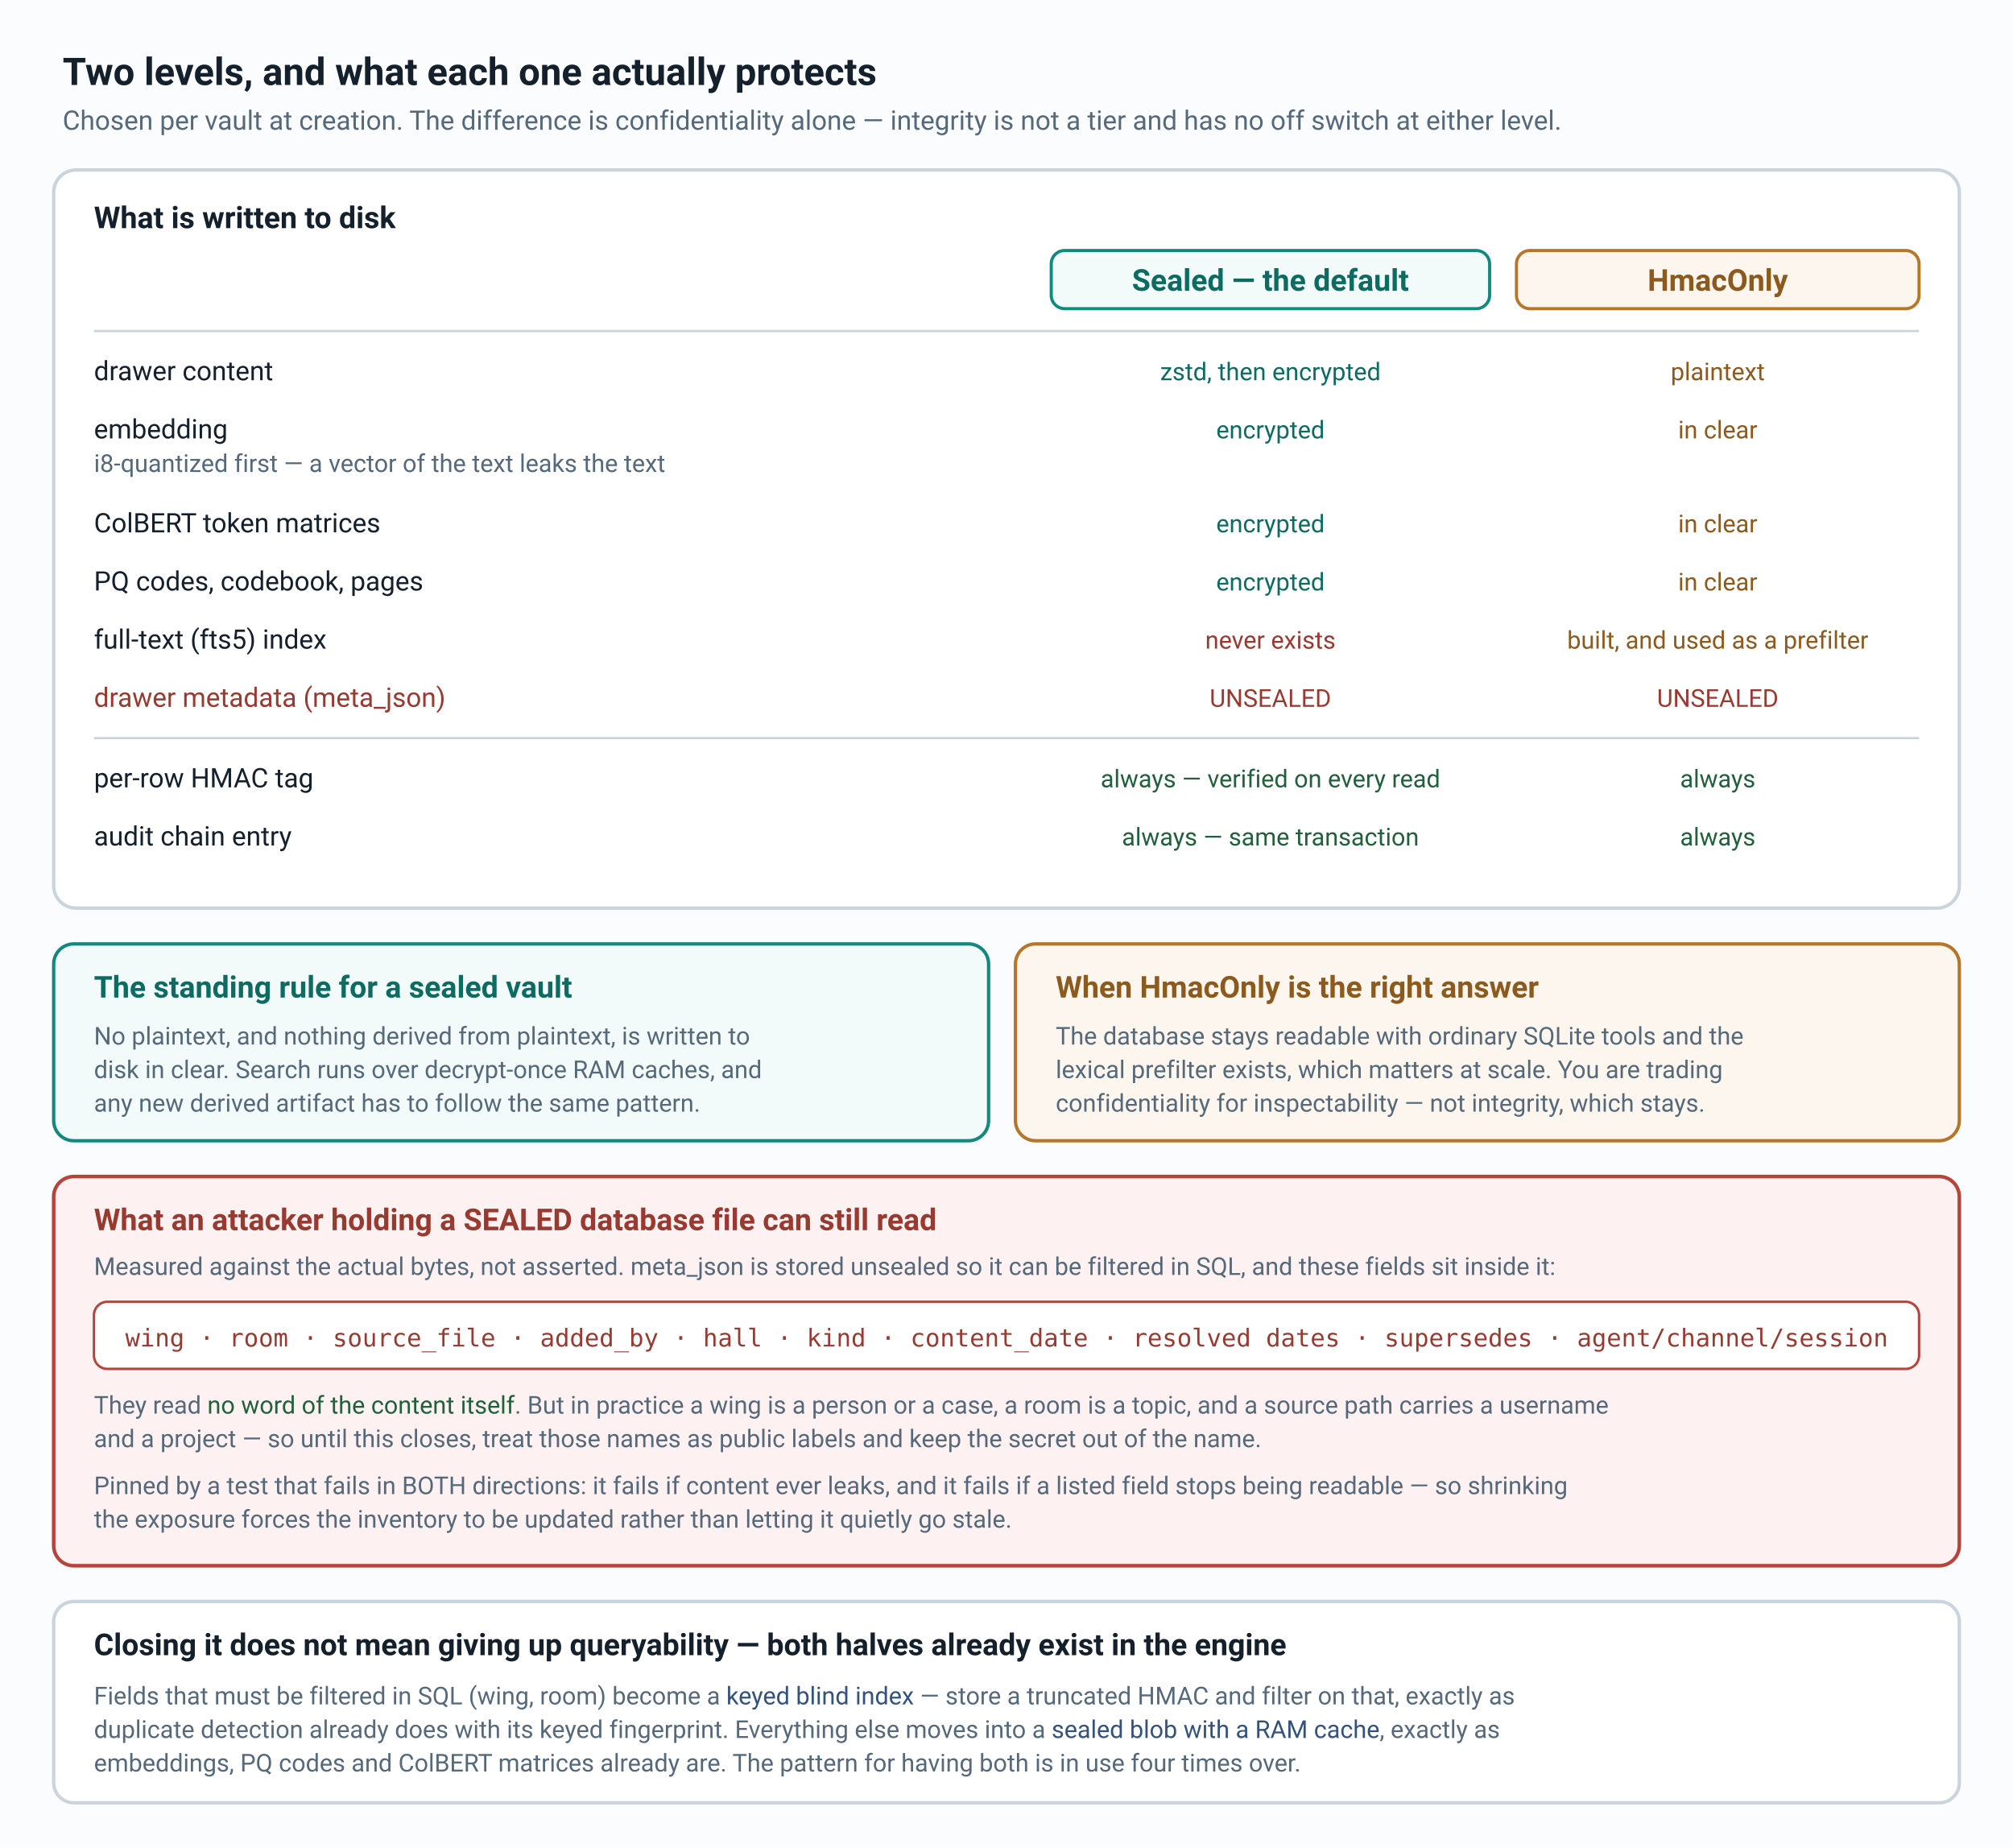
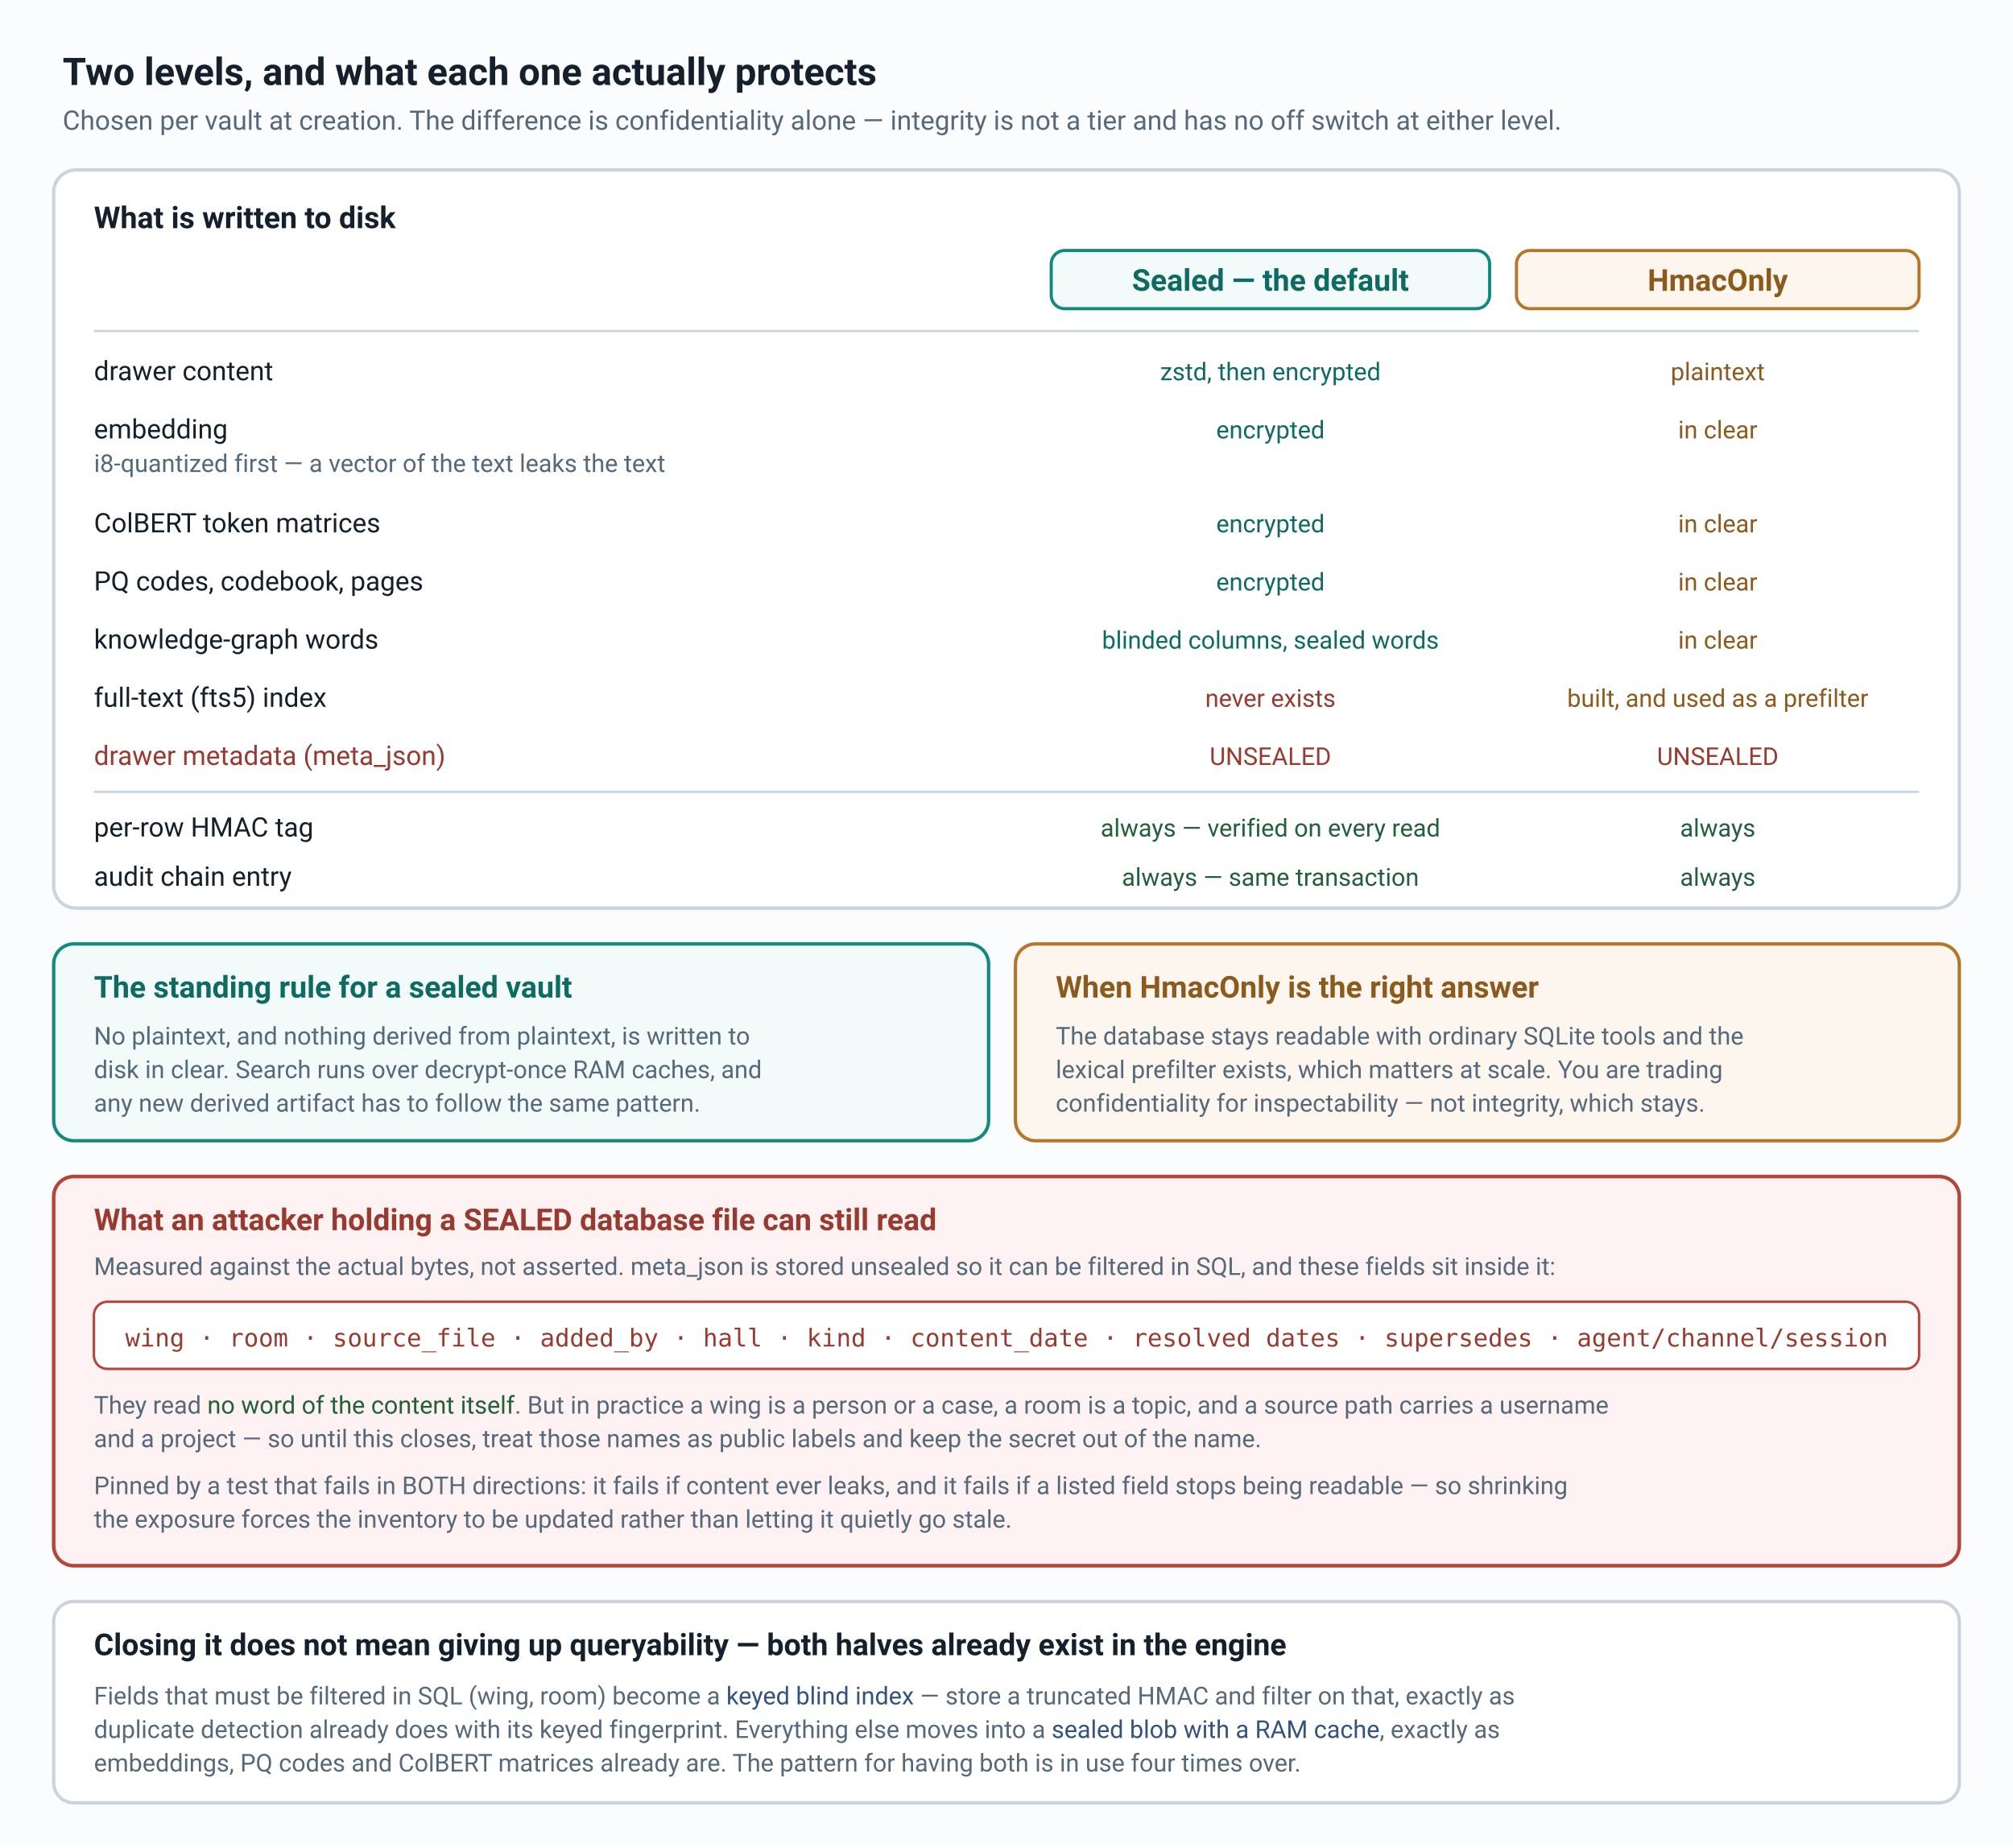
<svg xmlns="http://www.w3.org/2000/svg" viewBox="0 0 900 826" width="900" height="826" role="img" aria-labelledby="t d">
  <style>
  .f { font-family: -apple-system, BlinkMacSystemFont, "Segoe UI", Roboto, Helvetica, Arial, sans-serif; }
  .h { font-size: 17px; font-weight: 600; }
  .l { font-size: 13.5px; font-weight: 600; }
  .b { font-size: 12px; }
  .s { font-size: 11px; }
  .mono { font-family: ui-monospace, SFMono-Regular, Menlo, Consolas, monospace; font-size: 11px; }
  .ink { fill: var(--d-ink,#14202b); }
  .dim { fill: var(--d-dim,#55697a); }
  .white { fill: var(--d-card,#ffffff); }
  @media (prefers-color-scheme: dark) {
    svg { --d-bg:#0f1419; --d-card:#161c23; --d-card2:#1b222b; --d-line:#2b3540;
      --d-line2:#4a5b6b; --d-ink:#e4ebf1; --d-dim:#9aabba; --d-on:#0f1419;
      --d-teal:#2ba99c; --d-teal-bg:#0e2523; --d-teal-bg2:#123430; --d-teal-ink:#6fd8cc;
      --d-blue:#6d94c8; --d-blue-bg:#131d2b; --d-blue-ink:#9dbde3;
      --d-amber:#d1953f; --d-amber-bg:#261c0f; --d-amber-ink:#e8bc78;
      --d-violet:#9277c9; --d-violet-bg:#1c1730; --d-violet-bg2:#241d3d; --d-violet-ink:#b9a3e3;
      --d-green:#4fa570; --d-green-bg:#10231a; --d-green-bg2:#153021; --d-green-ink:#86cf9f;
      --d-red:#d1685c; --d-red-bg:#2a1614; --d-red-ink:#eb9a90; }
  }
</style>
  <rect width="900" height="826" fill="var(--d-bg,#fbfcfd)" />
  <text x="28" y="38" class="f h ink">Two levels, and what each one actually protects</text>
  <text x="28" y="58" class="f b dim">Chosen per vault at creation. The difference is confidentiality alone — integrity is not a tier and has no off switch at either level.</text>
  <rect x="24" y="76" width="852" height="330" rx="10" fill="var(--d-card,#ffffff)" stroke="var(--d-line,#c9d4dd)" stroke-width="1.5" />
  <text x="42" y="102" class="f l ink">What is written to disk</text>
  <rect x="470" y="112" width="196" height="26" rx="6" fill="var(--d-teal-bg,#f2fbfa)" stroke="var(--d-teal,#12897e)" stroke-width="1.4" />
  <text x="568" y="130" class="f l" fill="var(--d-teal-ink,#0d6b62)" text-anchor="middle">Sealed — the default</text>
  <rect x="678" y="112" width="180" height="26" rx="6" fill="var(--d-amber-bg,#fdf6ee)" stroke="var(--d-amber,#b5762a)" stroke-width="1.4" />
  <text x="768" y="130" class="f l" fill="var(--d-amber-ink,#8d5a1d)" text-anchor="middle">HmacOnly</text>
  <line x1="42" y1="148" x2="858" y2="148" stroke="var(--d-line,#c9d4dd)" stroke-width="1" />
  <text x="42" y="170" class="f b ink">drawer content</text>
  <text x="568" y="170" class="f s" fill="var(--d-teal-ink,#0d6b62)" text-anchor="middle">zstd, then encrypted</text>
  <text x="768" y="170" class="f s" fill="var(--d-amber-ink,#8d5a1d)" text-anchor="middle">plaintext</text>
  <text x="42" y="196" class="f b ink">embedding</text>
  <text x="42" y="211" class="f s dim">i8-quantized first — a vector of the text leaks the text</text>
  <text x="568" y="196" class="f s" fill="var(--d-teal-ink,#0d6b62)" text-anchor="middle">encrypted</text>
  <text x="768" y="196" class="f s" fill="var(--d-amber-ink,#8d5a1d)" text-anchor="middle">in clear</text>
  <text x="42" y="238" class="f b ink">ColBERT token matrices</text>
  <text x="568" y="238" class="f s" fill="var(--d-teal-ink,#0d6b62)" text-anchor="middle">encrypted</text>
  <text x="768" y="238" class="f s" fill="var(--d-amber-ink,#8d5a1d)" text-anchor="middle">in clear</text>
  <text x="42" y="264" class="f b ink">PQ codes, codebook, pages</text>
  <text x="568" y="264" class="f s" fill="var(--d-teal-ink,#0d6b62)" text-anchor="middle">encrypted</text>
  <text x="768" y="264" class="f s" fill="var(--d-amber-ink,#8d5a1d)" text-anchor="middle">in clear</text>
-   <text x="42" y="290" class="f b ink">full-text (fts5) index</text>
-   <text x="568" y="290" class="f s" fill="var(--d-red-ink,#993a30)" text-anchor="middle">never exists</text>
-   <text x="768" y="290" class="f s" fill="var(--d-amber-ink,#8d5a1d)" text-anchor="middle">built, and used as a prefilter</text>
-   <text x="42" y="316" class="f b" fill="var(--d-red-ink,#993a30)">drawer metadata (meta_json)</text>
-   <text x="568" y="316" class="f s" fill="var(--d-red-ink,#993a30)" text-anchor="middle">UNSEALED</text>
-   <text x="768" y="316" class="f s" fill="var(--d-red-ink,#993a30)" text-anchor="middle">UNSEALED</text>
-   <line x1="42" y1="330" x2="858" y2="330" stroke="var(--d-line,#c9d4dd)" stroke-width="1" />
-   <text x="42" y="352" class="f b ink">per-row HMAC tag</text>
-   <text x="568" y="352" class="f s" fill="var(--d-green-ink,#22603c)" text-anchor="middle">always — verified on every read</text>
-   <text x="768" y="352" class="f s" fill="var(--d-green-ink,#22603c)" text-anchor="middle">always</text>
-   <text x="42" y="378" class="f b ink">audit chain entry</text>
-   <text x="568" y="378" class="f s" fill="var(--d-green-ink,#22603c)" text-anchor="middle">always — same transaction</text>
-   <text x="768" y="378" class="f s" fill="var(--d-green-ink,#22603c)" text-anchor="middle">always</text>
+   <text x="42" y="290" class="f b ink">knowledge-graph words</text>
+   <text x="568" y="290" class="f s" fill="var(--d-teal-ink,#0d6b62)" text-anchor="middle">blinded columns, sealed words</text>
+   <text x="768" y="290" class="f s" fill="var(--d-amber-ink,#8d5a1d)" text-anchor="middle">in clear</text>
+   <text x="42" y="316" class="f b ink">full-text (fts5) index</text>
+   <text x="568" y="316" class="f s" fill="var(--d-red-ink,#993a30)" text-anchor="middle">never exists</text>
+   <text x="768" y="316" class="f s" fill="var(--d-amber-ink,#8d5a1d)" text-anchor="middle">built, and used as a prefilter</text>
+   <text x="42" y="342" class="f b" fill="var(--d-red-ink,#993a30)">drawer metadata (meta_json)</text>
+   <text x="568" y="342" class="f s" fill="var(--d-red-ink,#993a30)" text-anchor="middle">UNSEALED</text>
+   <text x="768" y="342" class="f s" fill="var(--d-red-ink,#993a30)" text-anchor="middle">UNSEALED</text>
+   <line x1="42" y1="354" x2="858" y2="354" stroke="var(--d-line,#c9d4dd)" stroke-width="1" />
+   <text x="42" y="374" class="f b ink">per-row HMAC tag</text>
+   <text x="568" y="374" class="f s" fill="var(--d-green-ink,#22603c)" text-anchor="middle">always — verified on every read</text>
+   <text x="768" y="374" class="f s" fill="var(--d-green-ink,#22603c)" text-anchor="middle">always</text>
+   <text x="42" y="396" class="f b ink">audit chain entry</text>
+   <text x="568" y="396" class="f s" fill="var(--d-green-ink,#22603c)" text-anchor="middle">always — same transaction</text>
+   <text x="768" y="396" class="f s" fill="var(--d-green-ink,#22603c)" text-anchor="middle">always</text>
  <rect x="24" y="422" width="418" height="88" rx="9" fill="var(--d-teal-bg,#f2fbfa)" stroke="var(--d-teal,#12897e)" stroke-width="1.5" />
  <text x="42" y="446" class="f l" fill="var(--d-teal-ink,#0d6b62)">The standing rule for a sealed vault</text>
  <text x="42" y="467" class="f s dim">No plaintext, and nothing derived from plaintext, is written to</text>
  <text x="42" y="482" class="f s dim">disk in clear. Search runs over decrypt-once RAM caches, and</text>
  <text x="42" y="497" class="f s dim">any new derived artifact has to follow the same pattern.</text>
  <rect x="454" y="422" width="422" height="88" rx="9" fill="var(--d-amber-bg,#fdf6ee)" stroke="var(--d-amber,#b5762a)" stroke-width="1.5" />
  <text x="472" y="446" class="f l" fill="var(--d-amber-ink,#8d5a1d)">When HmacOnly is the right answer</text>
  <text x="472" y="467" class="f s dim">The database stays readable with ordinary SQLite tools and the</text>
  <text x="472" y="482" class="f s dim">lexical prefilter exists, which matters at scale. You are trading</text>
  <text x="472" y="497" class="f s dim">confidentiality for inspectability — not integrity, which stays.</text>
  <rect x="24" y="526" width="852" height="174" rx="9" fill="var(--d-red-bg,#fdf2f1)" stroke="var(--d-red,#b5453a)" stroke-width="1.6" />
  <text x="42" y="550" class="f l" fill="var(--d-red-ink,#993a30)">What an attacker holding a SEALED database file can still read</text>
  <text x="42" y="570" class="f s dim">Measured against the actual bytes, not asserted. meta_json is stored unsealed so it can be filtered in SQL, and these fields sit inside it:</text>
  <rect x="42" y="582" width="816" height="30" rx="6" fill="var(--d-card,#ffffff)" stroke="var(--d-red,#b5453a)" stroke-width="1.1" />
  <text x="56" y="602" class="f mono" fill="var(--d-red-ink,#993a30)">wing · room · source_file · added_by · hall · kind · content_date · resolved dates · supersedes · agent/channel/session</text>
  <text x="42" y="632" class="f s dim">They read <tspan class="f s" fill="var(--d-green-ink,#22603c)">no word of the content itself</tspan>. But in practice a wing is a person or a case, a room is a topic, and a source path carries a username</text>
  <text x="42" y="647" class="f s dim">and a project — so until this closes, treat those names as public labels and keep the secret out of the name.</text>
  <text x="42" y="668" class="f s dim">Pinned by a test that fails in BOTH directions: it fails if content ever leaks, and it fails if a listed field stops being readable — so shrinking</text>
  <text x="42" y="683" class="f s dim">the exposure forces the inventory to be updated rather than letting it quietly go stale.</text>
  <rect x="24" y="716" width="852" height="90" rx="9" fill="var(--d-card,#ffffff)" stroke="var(--d-line,#c9d4dd)" stroke-width="1.5" />
  <text x="42" y="740" class="f l ink">Closing it does not mean giving up queryability — both halves already exist in the engine</text>
  <text x="42" y="762" class="f s dim">Fields that must be filtered in SQL (wing, room) become a <tspan class="f s" fill="var(--d-blue-ink,#33527d)">keyed blind index</tspan> — store a truncated HMAC and filter on that, exactly as</text>
  <text x="42" y="777" class="f s dim">duplicate detection already does with its keyed fingerprint. Everything else moves into a <tspan class="f s" fill="var(--d-blue-ink,#33527d)">sealed blob with a RAM cache</tspan>, exactly as</text>
  <text x="42" y="792" class="f s dim">embeddings, PQ codes and ColBERT matrices already are. The pattern for having both is in use four times over.</text>
</svg>
